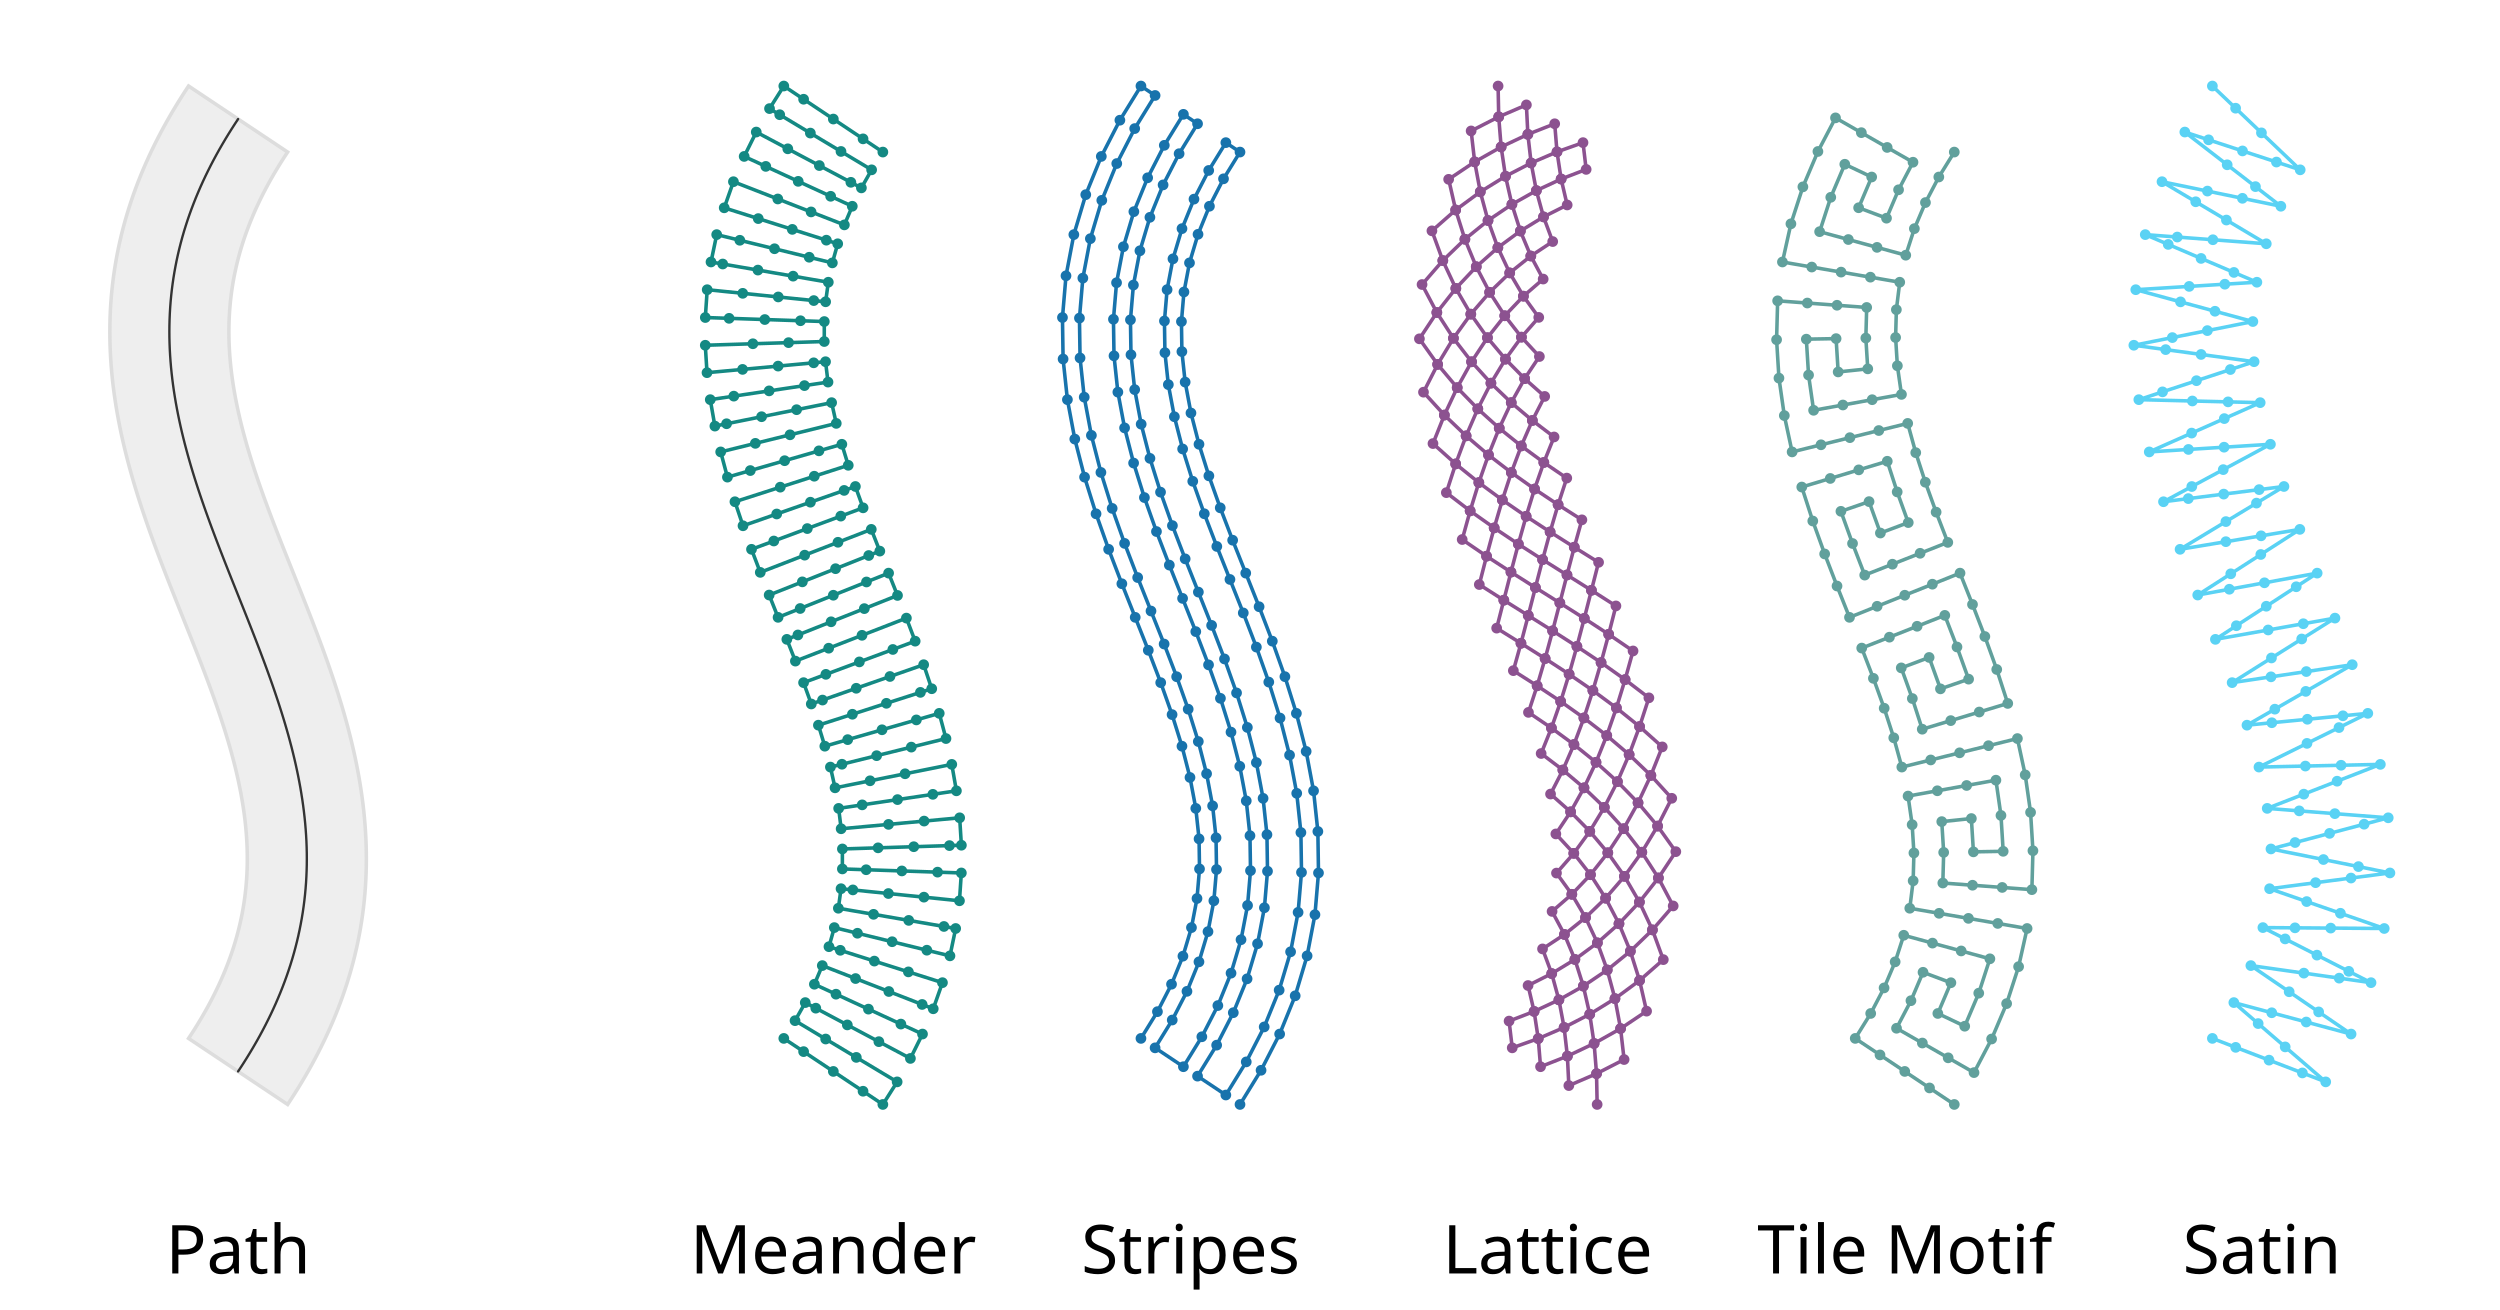
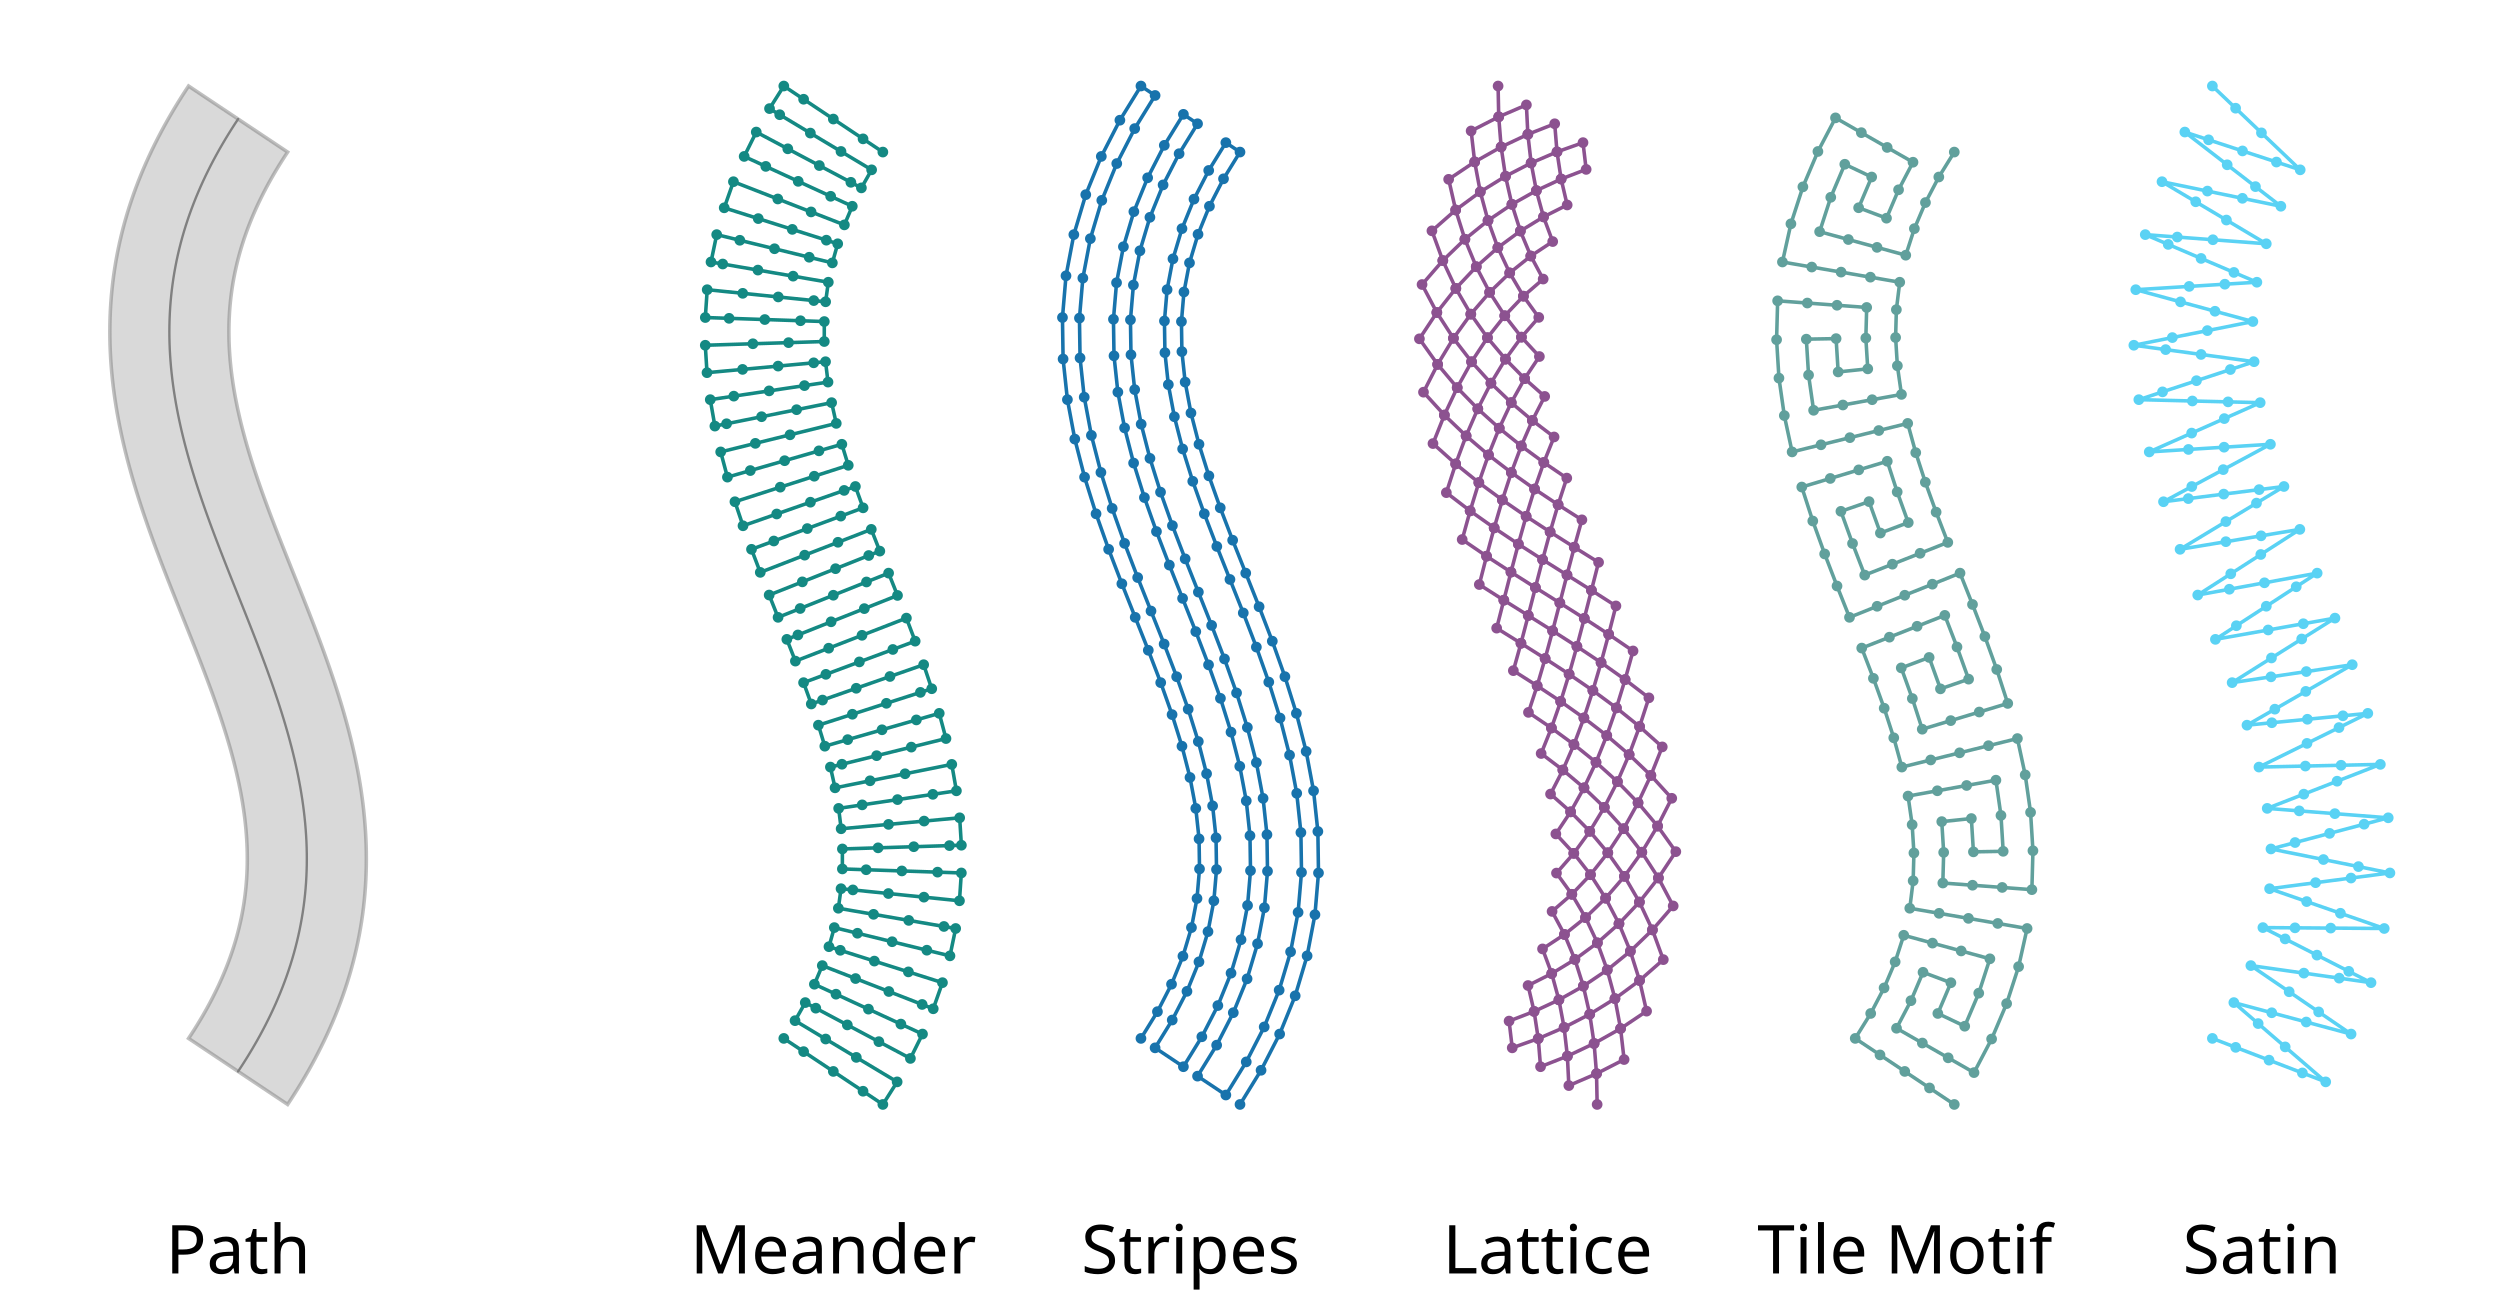
<svg xmlns="http://www.w3.org/2000/svg" baseProfile="full" height="110mm" version="1.1" viewBox="0,0,210,110" width="210mm">
  <defs>
    <style type="text/css">
.stitch_line {
    stroke-width: 0.3;
    stroke-linejoin: round;
    stroke-linecap: round;
    fill: none;
}
.path_center_line {
+     fill: none;
+     stroke:#808080;
    stroke-width: 0.2;
    stroke-linejoin: round;
    stroke-linecap: round;
-     fill: none;
-     stroke:#333;
}
.path_contour {
-     stroke: #ddd;
-     fill-opacity: 1;
-     fill: #eee;
+     fill: #808080;
+     fill-opacity: 0.3;
+     stroke: #808080;
+     stroke-opacity: 0.5;
    stroke-width: 0.3;
}
.text{
    text-anchor: middle;
    dominant-baseline: middle;
    font-family: sans-serif;
    font-size: 1.5mm;
}
.smalltext{
    text-anchor: middle;
    dominant-baseline: middle;
    font-family: sans-serif;
    font-size: 1mm;
}
.color_0 {
    stroke:#148983;
}
.dot_0 {
    marker-start:url(#dot_0);
    marker-mid:url(#dot_0);
    marker-end:url(#dot_0);
}
.color_1 {
    stroke:#1873ac;
}
.dot_1 {
    marker-start:url(#dot_1);
    marker-mid:url(#dot_1);
    marker-end:url(#dot_1);
}
.color_2 {
    stroke:#8c5290;
}
.dot_2 {
    marker-start:url(#dot_2);
    marker-mid:url(#dot_2);
    marker-end:url(#dot_2);
}
.color_3 {
    stroke:#61a09c;
}
.dot_3 {
    marker-start:url(#dot_3);
    marker-mid:url(#dot_3);
    marker-end:url(#dot_3);
}
.color_4 {
    stroke:#5ad2f4;
}
.dot_4 {
    marker-start:url(#dot_4);
    marker-mid:url(#dot_4);
    marker-end:url(#dot_4);
}
</style>
    <marker id="dot_0" markerHeight="3.0" markerWidth="3.0" refX="1.5" refY="1.5">
      <circle cx="1.5" cy="1.5" fill="#148983" r="1.5" />
    </marker>
    <marker id="dot_1" markerHeight="3.0" markerWidth="3.0" refX="1.5" refY="1.5">
      <circle cx="1.5" cy="1.5" fill="#1873ac" r="1.5" />
    </marker>
    <marker id="dot_2" markerHeight="3.0" markerWidth="3.0" refX="1.5" refY="1.5">
      <circle cx="1.5" cy="1.5" fill="#8c5290" r="1.5" />
    </marker>
    <marker id="dot_3" markerHeight="3.0" markerWidth="3.0" refX="1.5" refY="1.5">
      <circle cx="1.5" cy="1.5" fill="#61a09c" r="1.5" />
    </marker>
    <marker id="dot_4" markerHeight="3.0" markerWidth="3.0" refX="1.5" refY="1.5">
      <circle cx="1.5" cy="1.5" fill="#5ad2f4" r="1.5" />
    </marker>
  </defs>
  <g>
    <g>
      <path class="path_contour" d="M 15.840, 87.226  L 16.084, 86.856  L 16.322, 86.484  L 16.556, 86.110  L 16.784, 85.735  L 17.007, 85.358  L 17.225, 84.979  L 17.437, 84.599  L 17.643, 84.217  L 17.843, 83.834  L 18.037, 83.449  L 18.225, 83.063  L 18.408, 82.675  L 18.583, 82.286  L 18.753, 81.895  L 18.916, 81.503  L 19.073, 81.110  L 19.223, 80.715  L 19.366, 80.319  L 19.503, 79.922  L 19.633, 79.523  L 19.756, 79.124  L 19.872, 78.723  L 19.981, 78.321  L 20.083, 77.918  L 20.178, 77.513  L 20.267, 77.107  L 20.348, 76.701  L 20.422, 76.293  L 20.489, 75.884  L 20.548, 75.474  L 20.601, 75.063  L 20.647, 74.651  L 20.685, 74.237  L 20.717, 73.822  L 20.741, 73.407  L 20.759, 72.990  L 20.770, 72.572  L 20.773, 72.153  L 20.770, 71.733  L 20.761, 71.312  L 20.744, 70.889  L 20.721, 70.466  L 20.691, 70.041  L 20.655, 69.616  L 20.612, 69.189  L 20.564, 68.762  L 20.508, 68.333  L 20.447, 67.904  L 20.380, 67.473  L 20.307, 67.042  L 20.229, 66.610  L 20.144, 66.177  L 20.055, 65.743  L 19.959, 65.308  L 19.859, 64.872  L 19.754, 64.435  L 19.644, 63.998  L 19.528, 63.560  L 19.409, 63.121  L 19.285, 62.681  L 19.156, 62.241  L 19.023, 61.800  L 18.887, 61.358  L 18.746, 60.915  L 18.602, 60.471  L 18.454, 60.027  L 18.303, 59.581  L 18.148, 59.135  L 17.990, 58.688  L 17.830, 58.240  L 17.666, 57.792  L 17.500, 57.342  L 17.332, 56.891  L 17.161, 56.440  L 16.988, 55.987  L 16.813, 55.533  L 16.636, 55.078  L 16.457, 54.622  L 16.277, 54.164  L 16.095, 53.706  L 15.912, 53.246  L 15.728, 52.784  L 15.543, 52.321  L 15.358, 51.857  L 15.171, 51.391  L 14.984, 50.923  L 14.797, 50.454  L 14.610, 49.983  L 14.423, 49.510  L 14.236, 49.035  L 14.049, 48.558  L 13.863, 48.079  L 13.677, 47.598  L 13.492, 47.115  L 13.309, 46.630  L 13.126, 46.142  L 12.945, 45.652  L 12.766, 45.159  L 12.588, 44.663  L 12.412, 44.165  L 12.239, 43.665  L 12.068, 43.161  L 11.899, 42.655  L 11.734, 42.146  L 11.571, 41.634  L 11.412, 41.118  L 11.256, 40.600  L 11.104, 40.079  L 10.956, 39.554  L 10.812, 39.026  L 10.672, 38.495  L 10.538, 37.961  L 10.408, 37.423  L 10.283, 36.883  L 10.164, 36.339  L 10.051, 35.792  L 9.944, 35.241  L 9.843, 34.688  L 9.749, 34.131  L 9.662, 33.571  L 9.582, 33.009  L 9.509, 32.444  L 9.444, 31.876  L 9.388, 31.305  L 9.339, 30.732  L 9.299, 30.157  L 9.267, 29.580  L 9.244, 29.001  L 9.231, 28.421  L 9.227, 27.839  L 9.232, 27.256  L 9.247, 26.672  L 9.271, 26.088  L 9.306, 25.503  L 9.350, 24.919  L 9.405, 24.335  L 9.469, 23.751  L 9.544, 23.168  L 9.629, 22.587  L 9.724, 22.007  L 9.829, 21.429  L 9.944, 20.853  L 10.068, 20.279  L 10.203, 19.708  L 10.347, 19.140  L 10.500, 18.575  L 10.663, 18.014  L 10.834, 17.456  L 11.015, 16.902  L 11.204, 16.352  L 11.402, 15.805  L 11.608, 15.263  L 11.822, 14.726  L 12.044, 14.192  L 12.274, 13.664  L 12.510, 13.140  L 12.754, 12.621  L 13.005, 12.107  L 13.262, 11.597  L 13.526, 11.092  L 13.795, 10.593  L 14.071, 10.097  L 14.353, 9.607  L 14.640, 9.122  L 14.932, 8.641  L 15.230, 8.165  L 15.532, 7.693  L 15.840, 7.226  L 16.256, 7.504  L 16.672, 7.781  L 17.088, 8.059  L 17.504, 8.336  L 17.920, 8.613  L 18.336, 8.891  L 18.752, 9.168  L 19.168, 9.445  L 19.584, 9.723  L 20.000, 10.000  L 20.416, 10.277  L 20.832, 10.555  L 21.248, 10.832  L 21.664, 11.109  L 22.080, 11.387  L 22.496, 11.664  L 22.912, 11.941  L 23.328, 12.219  L 23.744, 12.496  L 24.160, 12.774  L 23.916, 13.144  L 23.678, 13.516  L 23.444, 13.890  L 23.216, 14.265  L 22.993, 14.642  L 22.775, 15.021  L 22.563, 15.401  L 22.357, 15.783  L 22.157, 16.166  L 21.963, 16.551  L 21.775, 16.937  L 21.592, 17.325  L 21.417, 17.714  L 21.247, 18.105  L 21.084, 18.497  L 20.927, 18.890  L 20.777, 19.285  L 20.634, 19.681  L 20.497, 20.078  L 20.367, 20.477  L 20.244, 20.876  L 20.128, 21.277  L 20.019, 21.679  L 19.917, 22.082  L 19.822, 22.487  L 19.733, 22.893  L 19.652, 23.299  L 19.578, 23.707  L 19.511, 24.116  L 19.452, 24.526  L 19.399, 24.937  L 19.353, 25.349  L 19.315, 25.763  L 19.283, 26.178  L 19.259, 26.593  L 19.241, 27.010  L 19.230, 27.428  L 19.227, 27.847  L 19.230, 28.267  L 19.239, 28.688  L 19.256, 29.111  L 19.279, 29.534  L 19.309, 29.959  L 19.345, 30.384  L 19.388, 30.811  L 19.436, 31.238  L 19.492, 31.667  L 19.553, 32.096  L 19.620, 32.527  L 19.693, 32.958  L 19.771, 33.390  L 19.856, 33.823  L 19.945, 34.257  L 20.041, 34.692  L 20.141, 35.128  L 20.246, 35.565  L 20.356, 36.002  L 20.472, 36.440  L 20.591, 36.879  L 20.715, 37.319  L 20.844, 37.759  L 20.977, 38.200  L 21.113, 38.642  L 21.254, 39.085  L 21.398, 39.529  L 21.546, 39.973  L 21.697, 40.419  L 21.852, 40.865  L 22.010, 41.312  L 22.170, 41.760  L 22.334, 42.208  L 22.500, 42.658  L 22.668, 43.109  L 22.839, 43.560  L 23.012, 44.013  L 23.187, 44.467  L 23.364, 44.922  L 23.543, 45.378  L 23.723, 45.836  L 23.905, 46.294  L 24.088, 46.754  L 24.272, 47.216  L 24.457, 47.679  L 24.642, 48.143  L 24.829, 48.609  L 25.016, 49.077  L 25.203, 49.546  L 25.390, 50.017  L 25.577, 50.490  L 25.764, 50.965  L 25.951, 51.442  L 26.137, 51.921  L 26.323, 52.402  L 26.508, 52.885  L 26.691, 53.370  L 26.874, 53.858  L 27.055, 54.348  L 27.234, 54.841  L 27.412, 55.337  L 27.588, 55.835  L 27.761, 56.335  L 27.932, 56.839  L 28.101, 57.345  L 28.266, 57.854  L 28.429, 58.366  L 28.588, 58.882  L 28.744, 59.400  L 28.896, 59.921  L 29.044, 60.446  L 29.188, 60.974  L 29.328, 61.505  L 29.462, 62.039  L 29.592, 62.577  L 29.717, 63.117  L 29.836, 63.661  L 29.949, 64.208  L 30.056, 64.759  L 30.157, 65.312  L 30.251, 65.869  L 30.338, 66.429  L 30.418, 66.991  L 30.491, 67.556  L 30.556, 68.124  L 30.612, 68.695  L 30.661, 69.268  L 30.701, 69.843  L 30.733, 70.420  L 30.756, 70.999  L 30.769, 71.579  L 30.773, 72.161  L 30.768, 72.744  L 30.753, 73.328  L 30.729, 73.912  L 30.694, 74.497  L 30.650, 75.081  L 30.595, 75.665  L 30.531, 76.249  L 30.456, 76.832  L 30.371, 77.413  L 30.276, 77.993  L 30.171, 78.571  L 30.056, 79.147  L 29.932, 79.721  L 29.797, 80.292  L 29.653, 80.860  L 29.500, 81.425  L 29.337, 81.986  L 29.166, 82.544  L 28.985, 83.098  L 28.796, 83.648  L 28.598, 84.195  L 28.392, 84.737  L 28.178, 85.274  L 27.956, 85.808  L 27.726, 86.336  L 27.490, 86.860  L 27.246, 87.379  L 26.995, 87.893  L 26.738, 88.403  L 26.474, 88.908  L 26.205, 89.407  L 25.929, 89.903  L 25.647, 90.393  L 25.360, 90.878  L 25.068, 91.359  L 24.770, 91.835  L 24.468, 92.307  L 24.160, 92.774  L 23.744, 92.496  L 23.328, 92.219  L 22.912, 91.941  L 22.496, 91.664  L 22.080, 91.387  L 21.664, 91.109  L 21.248, 90.832  L 20.832, 90.555  L 20.416, 90.277  L 20.000, 90.000  L 19.584, 89.723  L 19.168, 89.445  L 18.752, 89.168  L 18.336, 88.891  L 17.920, 88.613  L 17.504, 88.336  L 17.088, 88.059  L 16.672, 87.781  L 16.256, 87.504  L 15.840, 87.226  Z" />
      <path class="path_center_line" d="M 20.000, 90.000  L 20.276, 89.581  L 20.546, 89.160  L 20.812, 88.735  L 21.072, 88.307  L 21.327, 87.875  L 21.577, 87.441  L 21.821, 87.003  L 22.059, 86.562  L 22.291, 86.118  L 22.516, 85.671  L 22.736, 85.221  L 22.949, 84.767  L 23.155, 84.311  L 23.354, 83.851  L 23.547, 83.389  L 23.732, 82.923  L 23.910, 82.455  L 24.081, 81.984  L 24.244, 81.510  L 24.399, 81.034  L 24.547, 80.555  L 24.686, 80.074  L 24.817, 79.590  L 24.940, 79.105  L 25.055, 78.617  L 25.162, 78.127  L 25.259, 77.636  L 25.349, 77.143  L 25.430, 76.649  L 25.502, 76.153  L 25.566, 75.656  L 25.621, 75.158  L 25.668, 74.659  L 25.706, 74.160  L 25.735, 73.659  L 25.756, 73.159  L 25.769, 72.658  L 25.773, 72.157  L 25.770, 71.656  L 25.758, 71.155  L 25.739, 70.655  L 25.711, 70.154  L 25.676, 69.655  L 25.634, 69.155  L 25.584, 68.657  L 25.527, 68.159  L 25.463, 67.662  L 25.393, 67.166  L 25.315, 66.671  L 25.232, 66.177  L 25.142, 65.684  L 25.047, 65.193  L 24.945, 64.702  L 24.838, 64.212  L 24.726, 63.724  L 24.608, 63.237  L 24.486, 62.751  L 24.358, 62.267  L 24.227, 61.784  L 24.090, 61.301  L 23.950, 60.820  L 23.806, 60.341  L 23.658, 59.862  L 23.506, 59.384  L 23.351, 58.908  L 23.193, 58.433  L 23.032, 57.958  L 22.868, 57.485  L 22.701, 57.012  L 22.532, 56.541  L 22.361, 56.070  L 22.187, 55.600  L 22.011, 55.131  L 21.834, 54.662  L 21.655, 54.194  L 21.475, 53.727  L 21.293, 53.260  L 21.111, 52.793  L 20.927, 52.327  L 20.743, 51.861  L 20.558, 51.396  L 20.372, 50.930  L 20.186, 50.465  L 20.000, 50.000  L 19.814, 49.535  L 19.628, 49.070  L 19.442, 48.604  L 19.257, 48.139  L 19.073, 47.673  L 18.889, 47.207  L 18.707, 46.740  L 18.525, 46.273  L 18.345, 45.806  L 18.166, 45.338  L 17.989, 44.869  L 17.813, 44.400  L 17.639, 43.930  L 17.468, 43.459  L 17.299, 42.988  L 17.132, 42.515  L 16.968, 42.042  L 16.807, 41.567  L 16.649, 41.092  L 16.494, 40.616  L 16.342, 40.138  L 16.194, 39.659  L 16.050, 39.180  L 15.910, 38.699  L 15.773, 38.216  L 15.642, 37.733  L 15.514, 37.249  L 15.392, 36.763  L 15.274, 36.276  L 15.162, 35.788  L 15.055, 35.298  L 14.953, 34.807  L 14.858, 34.316  L 14.768, 33.823  L 14.685, 33.329  L 14.607, 32.834  L 14.537, 32.338  L 14.473, 31.841  L 14.416, 31.343  L 14.366, 30.845  L 14.324, 30.345  L 14.289, 29.846  L 14.261, 29.345  L 14.242, 28.845  L 14.230, 28.344  L 14.227, 27.843  L 14.231, 27.342  L 14.244, 26.841  L 14.265, 26.341  L 14.294, 25.840  L 14.332, 25.341  L 14.379, 24.842  L 14.434, 24.344  L 14.498, 23.847  L 14.570, 23.351  L 14.651, 22.857  L 14.741, 22.364  L 14.838, 21.873  L 14.945, 21.383  L 15.060, 20.895  L 15.183, 20.410  L 15.314, 19.926  L 15.453, 19.445  L 15.601, 18.966  L 15.756, 18.490  L 15.919, 18.016  L 16.090, 17.545  L 16.268, 17.077  L 16.453, 16.611  L 16.646, 16.149  L 16.845, 15.689  L 17.051, 15.233  L 17.264, 14.779  L 17.484, 14.329  L 17.709, 13.882  L 17.941, 13.438  L 18.179, 12.997  L 18.423, 12.559  L 18.673, 12.125  L 18.928, 11.693  L 19.188, 11.265  L 19.454, 10.840  L 19.724, 10.419  L 20.000, 10.000 " />
    </g>
    <text class="text" x="20" y="105">Path</text>
    <path class="stitch_line color_0 dot_0" d="M 65.840, 87.226  L 67.504, 88.336  L 70.000, 90.000  L 72.496, 91.664  L 74.160, 92.774  L 75.360, 90.878  L 71.930, 88.821  L 69.357, 87.278  L 66.784, 85.735  L 67.643, 84.217  L 68.526, 84.686  L 71.175, 86.093  L 73.825, 87.500  L 76.474, 88.908  L 77.490, 86.860  L 75.673, 86.023  L 72.949, 84.767  L 70.224, 83.512  L 68.408, 82.675  L 69.073, 81.110  L 71.868, 82.198  L 74.664, 83.286  L 77.460, 84.374  L 78.392, 84.737  L 79.166, 82.544  L 76.306, 81.638  L 73.446, 80.732  L 70.586, 79.825  L 69.633, 79.523  L 70.083, 77.918  L 72.026, 78.392  L 74.940, 79.105  L 77.855, 79.817  L 79.797, 80.292  L 80.276, 77.993  L 79.291, 77.823  L 76.334, 77.313  L 73.378, 76.803  L 70.422, 76.293  L 70.647, 74.651  L 71.642, 74.752  L 74.626, 75.056  L 77.611, 75.361  L 80.595, 75.665  L 80.753, 73.328  L 78.755, 73.260  L 75.756, 73.159  L 72.758, 73.058  L 70.759, 72.990  L 70.761, 71.312  L 73.759, 71.218  L 76.758, 71.124  L 79.756, 71.030  L 80.756, 70.999  L 80.612, 68.695  L 77.625, 68.971  L 74.638, 69.248  L 70.655, 69.616  L 70.447, 67.904  L 72.425, 67.609  L 75.393, 67.166  L 78.360, 66.724  L 80.338, 66.429  L 79.949, 64.208  L 76.027, 64.996  L 73.086, 65.586  L 70.144, 66.177  L 69.754, 64.435  L 70.725, 64.196  L 73.637, 63.477  L 76.550, 62.758  L 79.462, 62.039  L 78.896, 59.921  L 76.974, 60.473  L 74.090, 61.301  L 71.207, 62.129  L 69.285, 62.681  L 68.746, 60.915  L 71.602, 59.997  L 74.458, 59.078  L 77.314, 58.160  L 78.266, 57.854  L 77.588, 55.835  L 74.756, 56.825  L 71.924, 57.815  L 69.092, 58.805  L 68.148, 59.135  L 67.500, 57.342  L 69.375, 56.645  L 72.187, 55.600  L 74.999, 54.555  L 76.874, 53.858  L 76.137, 51.921  L 72.408, 53.366  L 69.610, 54.449  L 66.813, 55.533  L 66.095, 53.706  L 67.025, 53.337  L 69.813, 52.230  L 72.602, 51.124  L 75.390, 50.017  L 74.642, 48.143  L 72.785, 48.886  L 70.000, 50.000  L 67.215, 51.114  L 65.358, 51.857  L 64.610, 49.983  L 67.398, 48.876  L 70.187, 47.770  L 72.975, 46.663  L 73.905, 46.294  L 73.187, 44.467  L 70.390, 45.551  L 67.592, 46.634  L 63.863, 48.079  L 63.126, 46.142  L 65.001, 45.445  L 67.813, 44.400  L 70.625, 43.355  L 72.500, 42.658  L 71.852, 40.865  L 70.908, 41.195  L 68.076, 42.185  L 65.244, 43.175  L 62.412, 44.165  L 61.734, 42.146  L 65.542, 40.922  L 68.398, 40.003  L 71.254, 39.085  L 70.715, 37.319  L 68.793, 37.871  L 65.910, 38.699  L 63.026, 39.527  L 61.104, 40.079  L 60.538, 37.961  L 63.450, 37.242  L 66.363, 36.523  L 70.246, 35.565  L 69.856, 33.823  L 66.914, 34.414  L 63.973, 35.004  L 61.032, 35.595  L 60.051, 35.792  L 59.662, 33.571  L 61.640, 33.276  L 64.607, 32.834  L 67.575, 32.391  L 69.553, 32.096  L 69.345, 30.384  L 68.349, 30.476  L 65.362, 30.752  L 62.375, 31.029  L 59.388, 31.305  L 59.244, 29.001  L 63.242, 28.876  L 66.241, 28.782  L 69.239, 28.688  L 69.241, 27.010  L 67.242, 26.942  L 64.244, 26.841  L 61.245, 26.740  L 59.247, 26.672  L 59.405, 24.335  L 62.389, 24.639  L 65.374, 24.944  L 68.358, 25.248  L 69.353, 25.349  L 69.578, 23.707  L 66.622, 23.197  L 63.666, 22.687  L 60.709, 22.177  L 59.724, 22.007  L 60.203, 19.708  L 62.145, 20.183  L 65.060, 20.895  L 67.974, 21.608  L 69.917, 22.082  L 70.367, 20.477  L 69.414, 20.175  L 66.554, 19.268  L 63.694, 18.362  L 60.834, 17.456  L 61.608, 15.263  L 65.336, 16.714  L 68.132, 17.802  L 70.927, 18.890  L 71.592, 17.325  L 69.776, 16.488  L 67.051, 15.233  L 64.327, 13.977  L 62.510, 13.140  L 63.526, 11.092  L 66.175, 12.500  L 68.825, 13.907  L 71.474, 15.314  L 72.357, 15.783  L 73.216, 14.265  L 70.643, 12.722  L 68.070, 11.179  L 65.497, 9.636  L 64.640, 9.122  L 65.840, 7.226  L 67.504, 8.336  L 70.000, 10.000  L 72.496, 11.664  L 74.160, 12.774 " />
    <text class="text" x="70" y="105">Meander</text>
    <path class="stitch_line color_1 dot_1" d="M 95.840, 87.226  L 97.225, 84.979  L 98.408, 82.675  L 99.366, 80.319  L 100.083, 77.918  L 100.548, 75.474  L 100.759, 72.990  L 100.721, 70.466  L 100.447, 67.904  L 99.959, 65.308  L 99.285, 62.681  L 98.454, 60.027  L 97.500, 57.342  L 96.457, 54.622  L 95.358, 51.857  L 94.236, 49.035  L 93.126, 46.142  L 92.068, 43.161  L 91.104, 40.079  L 90.283, 36.883  L 89.662, 33.571  L 89.299, 30.157  L 89.247, 26.672  L 89.544, 23.168  L 90.203, 19.708  L 91.204, 16.352  L 92.510, 13.140  L 94.071, 10.097  L 95.840, 7.226  L 97.028, 8.019  L 95.315, 10.801  L 93.808, 13.738  L 92.551, 16.827  L 91.590, 20.048  L 90.960, 23.362  L 90.674, 26.720  L 90.724, 30.068  L 91.075, 33.361  L 91.677, 36.570  L 92.477, 39.684  L 93.422, 42.706  L 94.465, 45.644  L 95.565, 48.513  L 96.684, 51.326  L 97.787, 54.099  L 98.839, 56.844  L 99.808, 59.571  L 100.658, 62.287  L 101.353, 64.995  L 101.860, 67.693  L 102.147, 70.377  L 102.187, 73.038  L 101.964, 75.668  L 101.471, 78.257  L 100.713, 80.795  L 99.705, 83.273  L 98.468, 85.682  L 97.028, 88.019  L 99.406, 89.604  L 100.955, 87.089  L 102.300, 84.468  L 103.407, 81.746  L 104.246, 78.935  L 104.794, 76.056  L 105.042, 73.135  L 104.998, 70.199  L 104.686, 67.272  L 104.141, 64.369  L 103.404, 61.498  L 102.516, 58.660  L 101.517, 55.849  L 100.446, 53.055  L 99.337, 50.265  L 98.224, 47.468  L 97.143, 44.649  L 96.130, 41.795  L 95.223, 38.896  L 94.465, 35.944  L 93.901, 32.939  L 93.576, 29.890  L 93.530, 26.817  L 93.790, 23.750  L 94.366, 20.726  L 95.245, 17.778  L 96.403, 14.934  L 97.801, 12.207  L 99.406, 9.604  L 100.594, 10.396  L 99.045, 12.911  L 97.700, 15.532  L 96.593, 18.254  L 95.754, 21.065  L 95.206, 23.944  L 94.958, 26.865  L 95.002, 29.801  L 95.314, 32.728  L 95.859, 35.631  L 96.596, 38.502  L 97.484, 41.340  L 98.483, 44.151  L 99.554, 46.945  L 100.663, 49.735  L 101.776, 52.532  L 102.857, 55.351  L 103.870, 58.205  L 104.777, 61.104  L 105.535, 64.056  L 106.099, 67.061  L 106.424, 70.110  L 106.470, 73.183  L 106.210, 76.250  L 105.634, 79.274  L 104.755, 82.222  L 103.597, 85.066  L 102.199, 87.793  L 100.594, 90.396  L 102.972, 91.981  L 104.685, 89.199  L 106.192, 86.262  L 107.449, 83.173  L 108.410, 79.952  L 109.040, 76.638  L 109.326, 73.280  L 109.276, 69.932  L 108.925, 66.639  L 108.323, 63.430  L 107.523, 60.316  L 106.578, 57.294  L 105.535, 54.356  L 104.435, 51.487  L 103.316, 48.674  L 102.213, 45.901  L 101.161, 43.156  L 100.192, 40.429  L 99.342, 37.713  L 98.647, 35.005  L 98.140, 32.307  L 97.853, 29.623  L 97.813, 26.962  L 98.036, 24.332  L 98.529, 21.743  L 99.287, 19.205  L 100.295, 16.727  L 101.532, 14.318  L 102.972, 11.981  L 104.160, 12.774  L 102.775, 15.021  L 101.592, 17.325  L 100.634, 19.681  L 99.917, 22.082  L 99.452, 24.526  L 99.241, 27.010  L 99.279, 29.534  L 99.553, 32.096  L 100.041, 34.692  L 100.715, 37.319  L 101.546, 39.973  L 102.500, 42.658  L 103.543, 45.378  L 104.642, 48.143  L 105.764, 50.965  L 106.874, 53.858  L 107.932, 56.839  L 108.896, 59.921  L 109.717, 63.117  L 110.338, 66.429  L 110.701, 69.843  L 110.753, 73.328  L 110.456, 76.832  L 109.797, 80.292  L 108.796, 83.648  L 107.490, 86.860  L 105.929, 89.903  L 104.160, 92.774 " />
    <text class="text" x="100" y="105">Stripes</text>
    <path class="stitch_line color_2 dot_2" d="M 134.160, 92.774  L 134.109, 90.187  L 133.905, 87.654  L 133.538, 85.195  L 133.000, 82.834  L 132.290, 80.593  L 131.412, 78.495  L 130.374, 76.559  L 132.033, 75.121  L 133.599, 73.476  L 135.055, 71.633  L 136.389, 69.611  L 137.595, 67.436  L 138.673, 65.135  L 139.630, 62.740  L 137.724, 61.031  L 135.778, 59.462  L 133.802, 58.004  L 131.805, 56.631  L 129.790, 55.317  L 127.761, 54.035  L 125.720, 52.763  L 126.320, 50.415  L 126.921, 48.056  L 127.540, 45.701  L 128.195, 43.369  L 128.903, 41.078  L 129.681, 38.849  L 130.543, 36.705  L 128.718, 35.320  L 126.945, 33.821  L 125.237, 32.185  L 123.611, 30.389  L 122.088, 28.414  L 120.694, 26.251  L 119.452, 23.900  L 121.196, 21.889  L 123.051, 20.096  L 124.993, 18.523  L 127.000, 17.166  L 129.053, 16.011  L 131.135, 15.039  L 133.237, 14.230  L 132.972, 11.981  L 130.788, 12.758  L 128.615, 13.692  L 126.462, 14.805  L 124.343, 16.115  L 122.276, 17.639  L 120.282, 19.391  L 121.196, 21.889  L 122.290, 24.227  L 123.547, 26.388  L 124.945, 28.367  L 126.459, 30.169  L 128.069, 31.806  L 129.754, 33.300  L 128.718, 35.320  L 127.788, 37.460  L 126.952, 39.693  L 126.198, 41.996  L 125.510, 44.344  L 124.870, 46.719  L 124.262, 49.102  L 126.320, 50.415  L 128.373, 51.703  L 130.420, 52.990  L 132.460, 54.299  L 134.490, 55.656  L 136.508, 57.087  L 138.507, 58.618  L 137.724, 61.031  L 136.847, 63.387  L 135.864, 65.657  L 134.763, 67.815  L 133.541, 69.831  L 132.198, 71.680  L 130.745, 73.339  L 132.033, 75.121  L 133.184, 77.076  L 134.180, 79.200  L 135.007, 81.477  L 135.657, 83.885  L 136.128, 86.402  L 136.425, 89.001  L 134.109, 90.187  L 131.783, 91.189  L 131.660, 88.715  L 131.385, 86.308  L 130.947, 83.989  L 130.344, 81.782  L 129.573, 79.709  L 131.412, 78.495  L 133.184, 77.076  L 134.871, 75.447  L 136.453, 73.612  L 137.912, 71.586  L 139.238, 69.391  L 140.427, 67.057  L 138.673, 65.135  L 136.847, 63.387  L 134.968, 61.786  L 133.048, 60.307  L 131.097, 58.922  L 129.120, 57.607  L 127.121, 56.334  L 127.761, 54.035  L 128.373, 51.703  L 128.973, 49.356  L 129.580, 47.010  L 130.210, 44.683  L 130.880, 42.393  L 131.609, 40.160  L 129.681, 38.849  L 127.788, 37.460  L 125.936, 35.967  L 124.136, 34.343  L 122.405, 32.564  L 120.762, 30.609  L 119.231, 28.461  L 120.694, 26.251  L 122.290, 24.227  L 124.006, 22.406  L 125.820, 20.800  L 127.710, 19.407  L 129.656, 18.218  L 131.643, 17.217  L 131.135, 15.039  L 130.788, 12.758  L 130.594, 10.396  L 128.340, 11.285  L 126.095, 12.346  L 123.872, 13.598  L 121.687, 15.063  L 122.276, 17.639  L 123.051, 20.096  L 124.006, 22.406  L 125.129, 24.553  L 126.401, 26.524  L 127.802, 28.320  L 129.308, 29.949  L 128.069, 31.806  L 126.945, 33.821  L 125.936, 35.967  L 125.032, 38.214  L 124.222, 40.538  L 123.492, 42.913  L 122.824, 45.320  L 124.870, 46.719  L 126.921, 48.056  L 128.973, 49.356  L 131.027, 50.644  L 133.079, 51.944  L 135.130, 53.281  L 137.176, 54.680  L 136.508, 57.087  L 135.778, 59.462  L 134.968, 61.786  L 134.064, 64.033  L 133.055, 66.179  L 131.931, 68.194  L 130.692, 70.051  L 132.198, 71.680  L 133.599, 73.476  L 134.871, 75.447  L 135.994, 77.594  L 136.949, 79.904  L 137.724, 82.361  L 138.313, 84.937  L 136.128, 86.402  L 133.905, 87.654  L 131.660, 88.715  L 129.406, 89.604  L 129.212, 87.242  L 128.865, 84.961  L 128.357, 82.783  L 130.344, 81.782  L 132.290, 80.593  L 134.180, 79.200  L 135.994, 77.594  L 137.710, 75.773  L 139.306, 73.749  L 140.769, 71.539  L 139.238, 69.391  L 137.595, 67.436  L 135.864, 65.657  L 134.064, 64.033  L 132.212, 62.540  L 130.319, 61.151  L 128.391, 59.840  L 129.120, 57.607  L 129.790, 55.317  L 130.420, 52.990  L 131.027, 50.644  L 131.627, 48.297  L 132.239, 45.965  L 132.879, 43.666  L 130.880, 42.393  L 128.903, 41.078  L 126.952, 39.693  L 125.032, 38.214  L 123.153, 36.613  L 121.327, 34.865  L 119.573, 32.943  L 120.762, 30.609  L 122.088, 28.414  L 123.547, 26.388  L 125.129, 24.553  L 126.816, 22.924  L 128.588, 21.505  L 130.427, 20.291  L 129.656, 18.218  L 129.053, 16.011  L 128.615, 13.692  L 128.340, 11.285  L 128.217, 8.811  L 125.891, 9.813  L 123.575, 10.999  L 123.872, 13.598  L 124.343, 16.115  L 124.993, 18.523  L 125.820, 20.800  L 126.816, 22.924  L 127.967, 24.879  L 129.255, 26.661  L 127.802, 28.320  L 126.459, 30.169  L 125.237, 32.185  L 124.136, 34.343  L 123.153, 36.613  L 122.276, 38.969  L 121.493, 41.382  L 123.492, 42.913  L 125.510, 44.344  L 127.540, 45.701  L 129.580, 47.010  L 131.627, 48.297  L 133.680, 49.585  L 135.738, 50.898  L 135.130, 53.281  L 134.490, 55.656  L 133.802, 58.004  L 133.048, 60.307  L 132.212, 62.540  L 131.282, 64.680  L 130.246, 66.700  L 131.931, 68.194  L 133.541, 69.831  L 135.055, 71.633  L 136.453, 73.612  L 137.710, 75.773  L 138.804, 78.111  L 139.718, 80.609  L 137.724, 82.361  L 135.657, 83.885  L 133.538, 85.195  L 131.385, 86.308  L 129.212, 87.242  L 127.028, 88.019  L 126.763, 85.770  L 128.865, 84.961  L 130.947, 83.989  L 133.000, 82.834  L 135.007, 81.477  L 136.949, 79.904  L 138.804, 78.111  L 140.548, 76.100  L 139.306, 73.749  L 137.912, 71.586  L 136.389, 69.611  L 134.763, 67.815  L 133.055, 66.179  L 131.282, 64.680  L 129.457, 63.295  L 130.319, 61.151  L 131.097, 58.922  L 131.805, 56.631  L 132.460, 54.299  L 133.079, 51.944  L 133.680, 49.585  L 134.280, 47.237  L 132.239, 45.965  L 130.210, 44.683  L 128.195, 43.369  L 126.198, 41.996  L 124.222, 40.538  L 122.276, 38.969  L 120.370, 37.260  L 121.327, 34.865  L 122.405, 32.564  L 123.611, 30.389  L 124.945, 28.367  L 126.401, 26.524  L 127.967, 24.879  L 129.626, 23.441  L 128.588, 21.505  L 127.710, 19.407  L 127.000, 17.166  L 126.462, 14.805  L 126.095, 12.346  L 125.891, 9.813  L 125.840, 7.226 " />
    <text class="text" x="130" y="105">Lattice</text>
    <path class="stitch_line color_3 dot_3" d="M 164.160, 92.774  L 162.080, 91.387  L 160.000, 90.000  L 157.920, 88.613  L 155.840, 87.226  L 157.139, 85.131  L 158.262, 82.985  L 159.193, 80.794  L 159.916, 78.562  L 162.328, 79.221  L 164.739, 79.880  L 167.151, 80.540  L 166.216, 83.426  L 165.037, 86.203  L 162.779, 85.131  L 163.875, 82.549  L 161.534, 81.672  L 160.520, 84.058  L 159.308, 86.373  L 161.478, 87.615  L 163.647, 88.857  L 165.817, 90.099  L 167.295, 87.276  L 168.557, 84.304  L 169.563, 81.199  L 170.276, 77.993  L 167.812, 77.568  L 165.349, 77.143  L 162.885, 76.718  L 160.422, 76.293  L 160.705, 73.988  L 160.769, 71.649  L 160.621, 69.275  L 160.277, 66.869  L 162.737, 66.425  L 165.197, 65.980  L 167.657, 65.535  L 168.081, 68.497  L 168.268, 71.510  L 165.768, 71.556  L 165.594, 68.757  L 163.108, 69.016  L 163.269, 71.602  L 163.198, 74.174  L 165.691, 74.359  L 168.184, 74.545  L 170.678, 74.731  L 170.767, 71.463  L 170.568, 68.238  L 170.117, 65.091  L 169.462, 62.039  L 167.035, 62.638  L 164.608, 63.237  L 162.181, 63.836  L 159.754, 64.435  L 159.077, 61.976  L 158.272, 59.492  L 157.366, 56.981  L 156.385, 54.439  L 158.711, 53.523  L 161.037, 52.607  L 163.363, 51.691  L 164.387, 54.346  L 165.363, 57.049  L 162.999, 57.864  L 162.047, 55.225  L 159.706, 56.103  L 160.636, 58.678  L 161.470, 61.254  L 163.864, 60.532  L 166.257, 59.810  L 168.651, 59.089  L 167.726, 56.235  L 166.728, 53.468  L 165.690, 50.775  L 164.642, 48.143  L 162.321, 49.072  L 160.000, 50.000  L 157.679, 50.928  L 155.358, 51.857  L 154.310, 49.225  L 153.272, 46.532  L 152.274, 43.765  L 151.349, 40.911  L 153.743, 40.190  L 156.136, 39.468  L 158.530, 38.746  L 159.364, 41.322  L 160.294, 43.897  L 157.953, 44.775  L 157.001, 42.136  L 154.637, 42.951  L 155.613, 45.654  L 156.637, 48.309  L 158.963, 47.393  L 161.289, 46.477  L 163.615, 45.561  L 162.634, 43.019  L 161.728, 40.508  L 160.923, 38.024  L 160.246, 35.565  L 157.819, 36.164  L 155.392, 36.763  L 152.965, 37.362  L 150.538, 37.961  L 149.883, 34.909  L 149.432, 31.762  L 149.233, 28.537  L 149.322, 25.269  L 151.816, 25.455  L 154.309, 25.641  L 156.802, 25.826  L 156.731, 28.398  L 156.892, 30.984  L 154.406, 31.243  L 154.232, 28.444  L 151.732, 28.490  L 151.919, 31.503  L 152.343, 34.465  L 154.803, 34.020  L 157.263, 33.575  L 159.723, 33.131  L 159.379, 30.725  L 159.231, 28.351  L 159.295, 26.012  L 159.578, 23.707  L 157.115, 23.282  L 154.651, 22.857  L 152.188, 22.432  L 149.724, 22.007  L 150.437, 18.801  L 151.443, 15.696  L 152.705, 12.724  L 154.183, 9.901  L 156.353, 11.143  L 158.522, 12.385  L 160.692, 13.627  L 159.480, 15.942  L 158.466, 18.328  L 156.125, 17.451  L 157.221, 14.869  L 154.963, 13.797  L 153.784, 16.574  L 152.849, 19.460  L 155.261, 20.120  L 157.672, 20.779  L 160.084, 21.438  L 160.807, 19.206  L 161.738, 17.015  L 162.861, 14.869  L 164.160, 12.774 " />
    <text class="text" x="160" y="105">Tile Motif</text>
    <path class="stitch_line color_4 dot_4" d="M 185.840, 87.226  L 187.799, 87.978  L 190.600, 89.052  L 193.401, 90.127  L 195.360, 90.878  L 191.956, 87.940  L 189.685, 85.980  L 187.643, 84.217  L 190.828, 85.072  L 193.725, 85.849  L 197.490, 86.860  L 194.768, 85.000  L 192.290, 83.308  L 189.073, 81.110  L 193.525, 81.742  L 196.495, 82.164  L 199.166, 82.544  L 197.298, 81.592  L 194.624, 80.231  L 191.951, 78.869  L 190.083, 77.918  L 192.780, 77.938  L 195.780, 77.960  L 200.276, 77.993  L 196.595, 76.715  L 193.761, 75.732  L 190.647, 74.651  L 194.510, 74.145  L 197.485, 73.756  L 200.753, 73.328  L 198.110, 72.794  L 195.169, 72.201  L 190.761, 71.312  L 192.787, 70.773  L 195.687, 70.003  L 198.586, 69.233  L 200.612, 68.695  L 196.128, 68.346  L 193.137, 68.113  L 190.447, 67.904  L 193.520, 66.709  L 196.316, 65.621  L 199.949, 64.208  L 196.651, 64.282  L 193.652, 64.349  L 189.754, 64.435  L 193.787, 62.444  L 196.477, 61.116  L 198.896, 59.921  L 196.807, 60.126  L 193.821, 60.418  L 190.835, 60.710  L 188.746, 60.915  L 191.086, 59.570  L 193.687, 58.076  L 197.588, 55.835  L 193.731, 56.411  L 190.764, 56.854  L 187.500, 57.342  L 190.802, 55.269  L 193.343, 53.674  L 196.137, 51.921  L 193.479, 52.393  L 190.526, 52.918  L 186.095, 53.706  L 187.854, 52.561  L 190.369, 50.924  L 192.883, 49.288  L 194.642, 48.143  L 190.216, 48.955  L 187.266, 49.496  L 184.610, 49.983  L 187.385, 48.199  L 189.908, 46.576  L 193.187, 44.467  L 189.932, 45.009  L 186.973, 45.501  L 183.126, 46.142  L 186.976, 43.814  L 189.543, 42.261  L 191.852, 40.865  L 189.769, 41.128  L 186.793, 41.505  L 183.817, 41.882  L 181.734, 42.146  L 184.111, 40.868  L 186.753, 39.448  L 190.715, 37.319  L 186.824, 37.564  L 183.830, 37.753  L 180.538, 37.961  L 184.100, 36.379  L 186.842, 35.162  L 189.856, 33.823  L 187.158, 33.757  L 184.159, 33.683  L 179.662, 33.571  L 181.654, 32.916  L 184.504, 31.978  L 187.353, 31.040  L 189.345, 30.384  L 184.889, 29.774  L 181.917, 29.367  L 179.244, 29.001  L 182.477, 28.357  L 185.419, 27.771  L 189.241, 27.010  L 186.060, 26.145  L 183.165, 25.357  L 179.405, 24.335  L 183.893, 24.058  L 186.887, 23.873  L 189.578, 23.707  L 187.650, 22.884  L 184.890, 21.708  L 182.131, 20.531  L 180.203, 19.708  L 182.892, 19.912  L 185.883, 20.138  L 190.367, 20.477  L 187.019, 18.484  L 184.441, 16.949  L 181.608, 15.263  L 185.425, 16.051  L 188.363, 16.658  L 191.592, 17.325  L 189.458, 15.676  L 187.084, 13.842  L 183.526, 11.092  L 185.520, 11.745  L 188.371, 12.679  L 191.222, 13.612  L 193.216, 14.265  L 189.962, 11.160  L 187.791, 9.089  L 185.840, 7.226 " />
    <text class="text" x="190" y="105">Satin</text>
  </g>
</svg>
